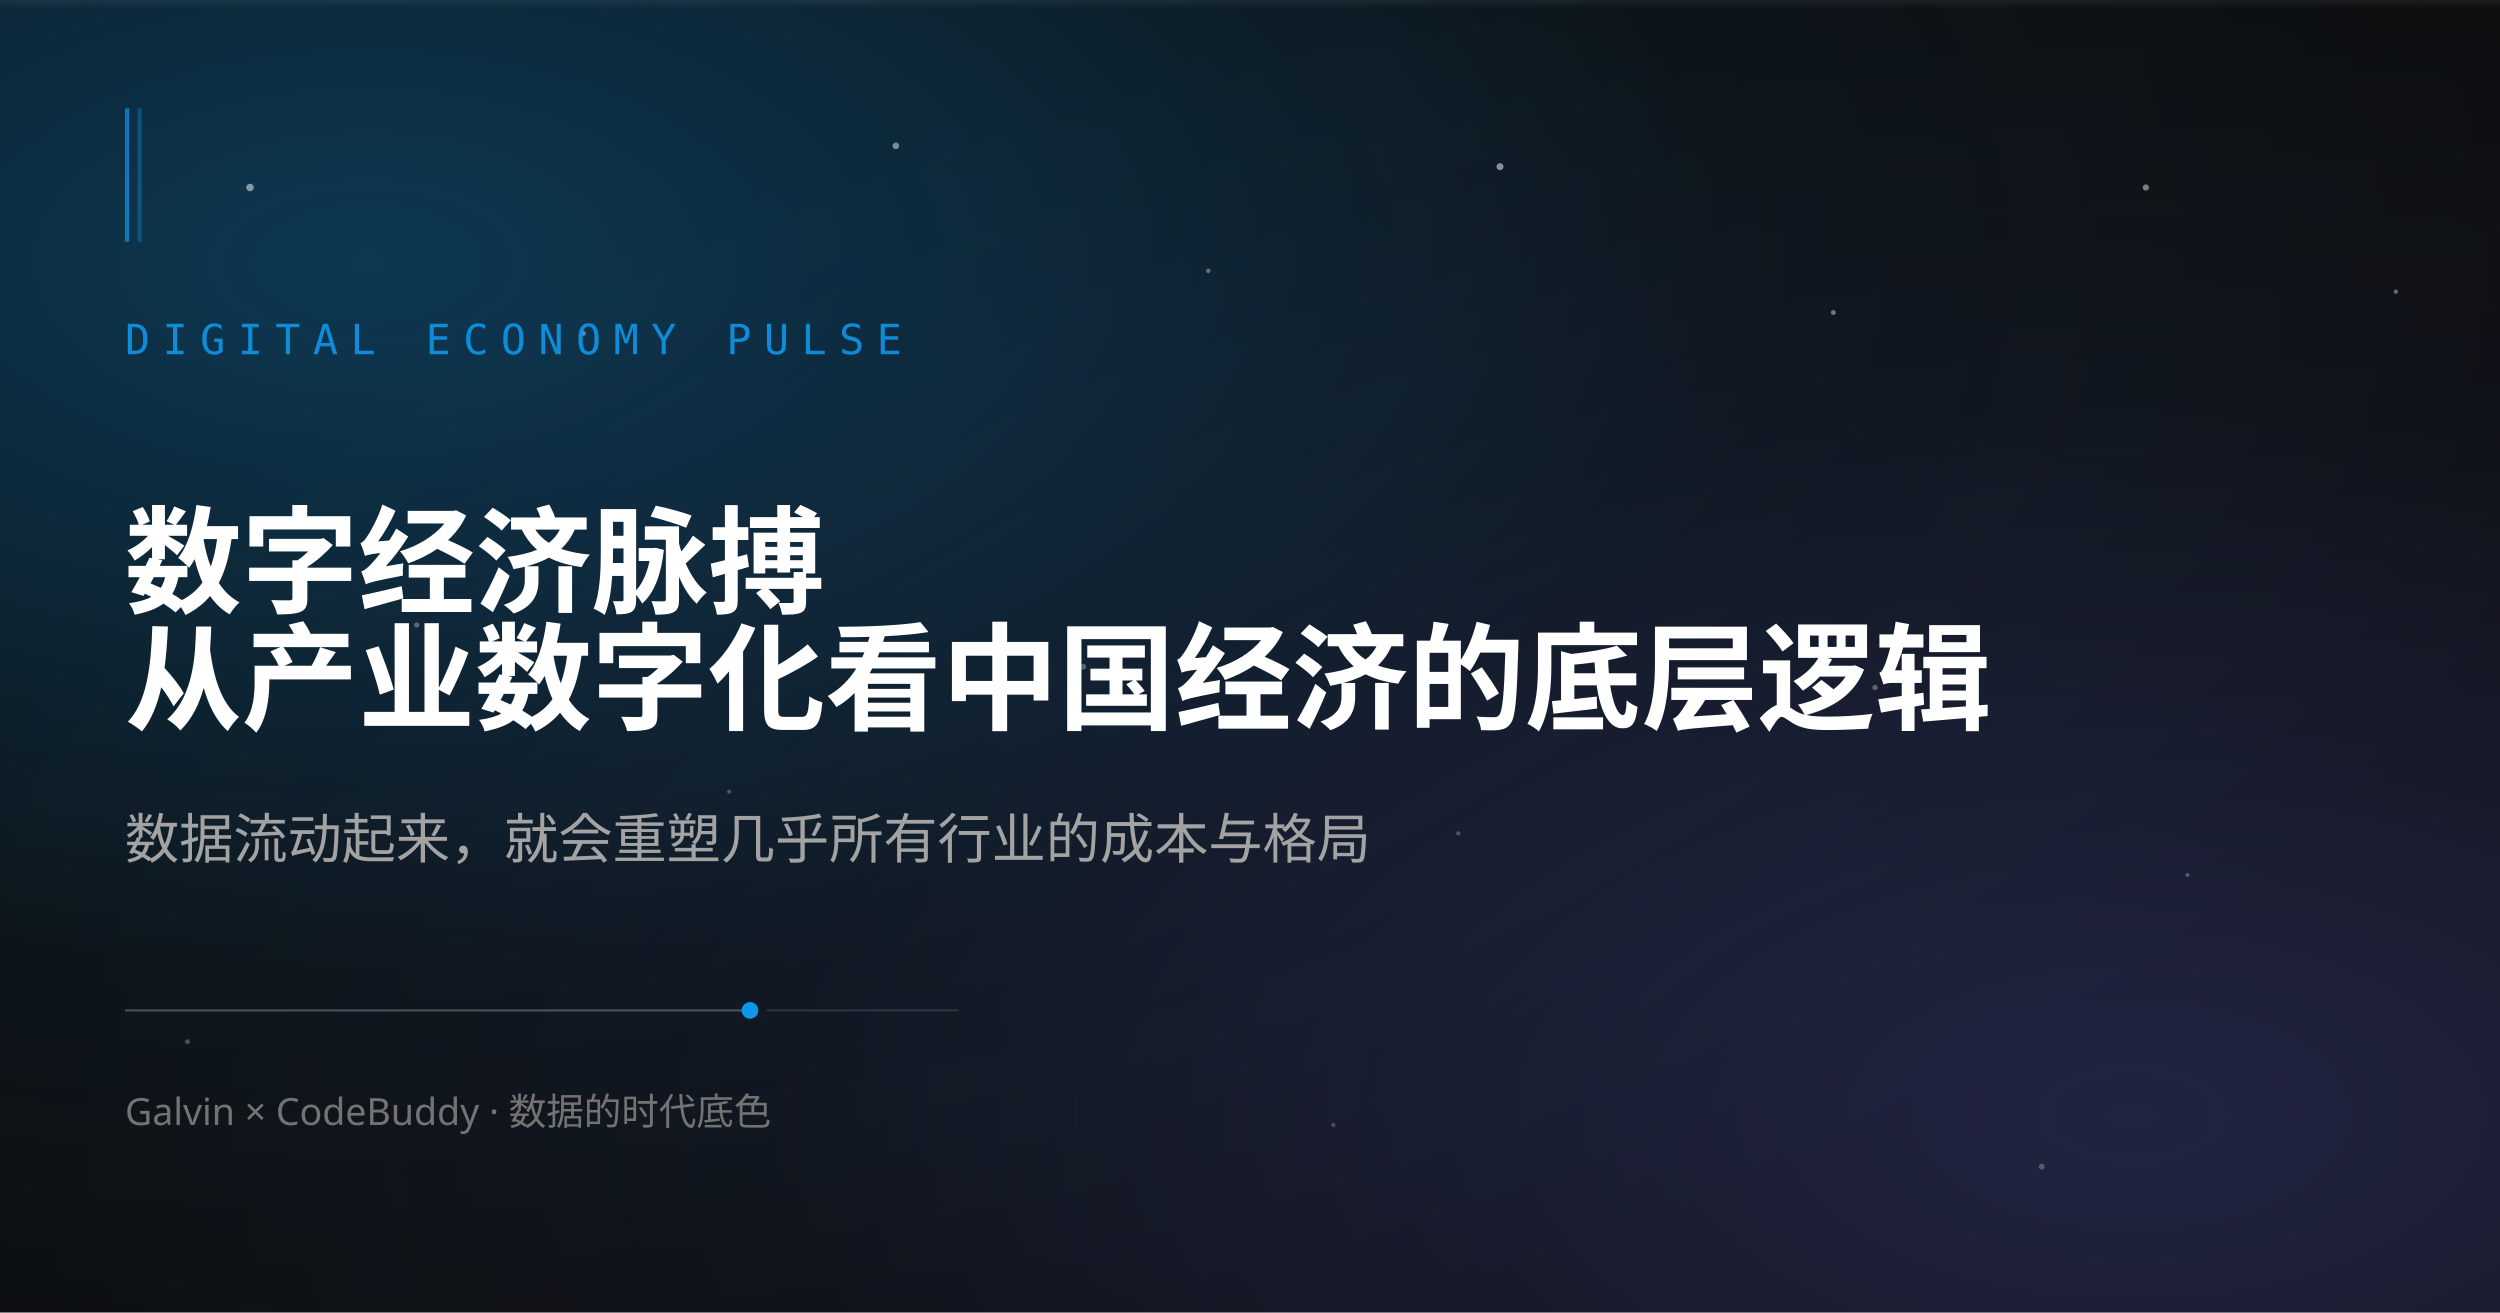
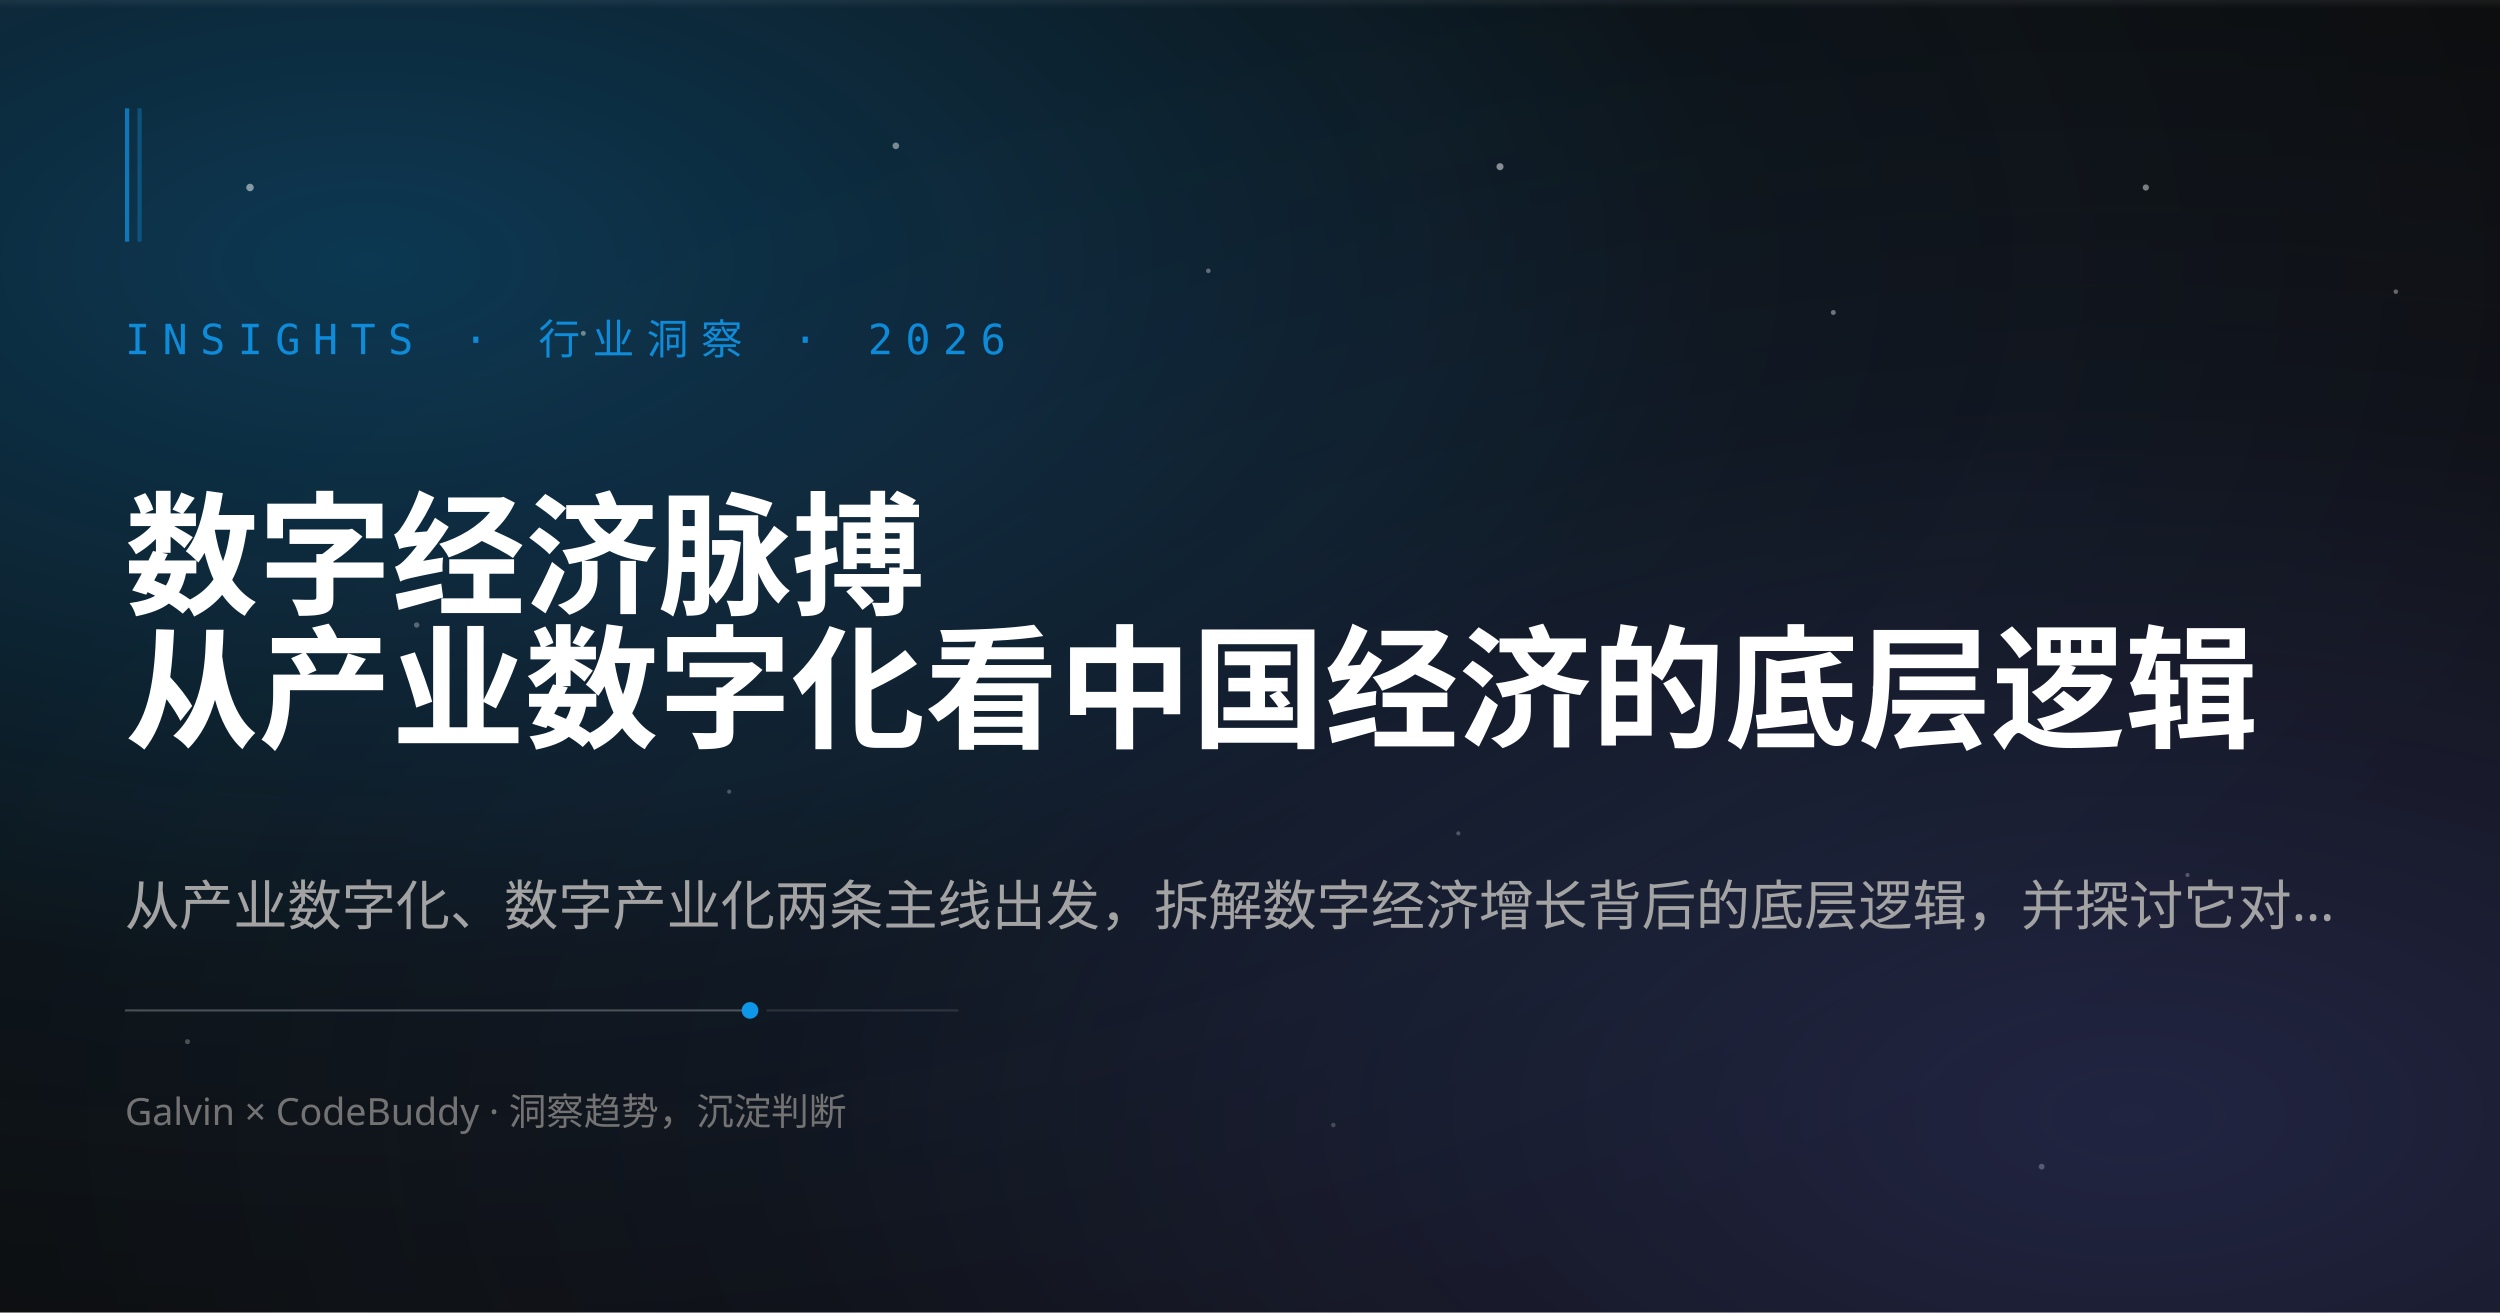
<svg xmlns="http://www.w3.org/2000/svg" width="1200" height="630" viewBox="0 0 1200 630">
  <defs>
    <radialGradient id="glow1" cx="0.15" cy="0.2" r="0.9">
      <stop offset="0%" stop-color="#0E96E9" stop-opacity="0.32" />
      <stop offset="60%" stop-color="#0E96E9" stop-opacity="0.06" />
      <stop offset="100%" stop-color="#0E96E9" stop-opacity="0" />
    </radialGradient>
    <radialGradient id="glow2" cx="0.85" cy="0.85" r="0.9">
      <stop offset="0%" stop-color="#6C7AFF" stop-opacity="0.22" />
      <stop offset="60%" stop-color="#6C7AFF" stop-opacity="0.05" />
      <stop offset="100%" stop-color="#6C7AFF" stop-opacity="0" />
    </radialGradient>
    <linearGradient id="fade" x1="0" y1="0" x2="0" y2="1">
      <stop offset="0%" stop-color="#ffffff" stop-opacity="0.06" />
      <stop offset="100%" stop-color="#ffffff" stop-opacity="0" />
    </linearGradient>
  </defs>
  <rect width="1200" height="630" fill="#0c0c0c" />
  <rect width="1200" height="630" fill="url(#glow1)" />
  <rect width="1200" height="630" fill="url(#glow2)" />
  <g fill="#ffffff">
    <circle cx="120" cy="90" r="1.8" opacity="0.5" />
    <circle cx="280" cy="160" r="1.2" opacity="0.4" />
    <circle cx="430" cy="70" r="1.6" opacity="0.45" />
    <circle cx="580" cy="130" r="1.1" opacity="0.35" />
    <circle cx="720" cy="80" r="1.7" opacity="0.5" />
    <circle cx="880" cy="150" r="1.2" opacity="0.4" />
    <circle cx="1030" cy="90" r="1.5" opacity="0.45" />
    <circle cx="1150" cy="140" r="1.1" opacity="0.35" />
    <circle cx="200" cy="300" r="1.3" opacity="0.3" />
-     <circle cx="350" cy="380" r="1.0" opacity="0.25" />
+     <circle cx="350" cy="380" r="1" opacity="0.25" />
    <circle cx="520" cy="320" r="1.4" opacity="0.3" />
-     <circle cx="700" cy="400" r="1.0" opacity="0.25" />
+     <circle cx="700" cy="400" r="1" opacity="0.25" />
    <circle cx="900" cy="330" r="1.3" opacity="0.3" />
-     <circle cx="1050" cy="420" r="1.0" opacity="0.25" />
+     <circle cx="1050" cy="420" r="1" opacity="0.25" />
    <circle cx="90" cy="500" r="1.2" opacity="0.25" />
    <circle cx="640" cy="540" r="1.1" opacity="0.2" />
    <circle cx="980" cy="560" r="1.4" opacity="0.25" />
  </g>
  <rect width="1200" height="4" fill="url(#fade)" />
  <rect x="60" y="52" width="2" height="64" fill="#0E96E9" opacity="0.7" />
  <rect x="66" y="52" width="2" height="64" fill="#0E96E9" opacity="0.35" />
-   <text x="60" y="170" font-family="monospace" font-size="20" letter-spacing="6" fill="#0E96E9" opacity="0.9">DIGITAL ECONOMY PULSE</text>
-   <text x="60" y="290" font-family="Noto Serif SC" font-size="56" font-weight="bold" fill="#ffffff">数字经济脉搏</text>
-   <text x="60" y="346" font-family="Noto Serif SC" font-size="56" font-weight="bold" fill="#ffffff">从产业数字化看中国经济的底层逻辑</text>
-   <text x="60" y="412" font-family="Noto Sans SC" font-size="26" fill="#a3a3a3">数据流动起来，就会重塑几乎所有行业的成本与格局</text>
+   <text x="60" y="170" font-family="monospace" font-size="20" letter-spacing="6" fill="#0E96E9" opacity="0.9">INSIGHTS · 行业洞察 · 2026</text>
+   <text x="60" y="290" font-family="Noto Serif SC" font-size="64" font-weight="bold" fill="#ffffff">数字经济脉搏</text>
+   <text x="60" y="354" font-family="Noto Serif SC" font-size="64" font-weight="bold" fill="#ffffff">从产业数字化看中国经济的底层逻辑</text>
+   <text x="60" y="444" font-family="Noto Sans SC" font-size="26" fill="#a3a3a3">从产业数字化、数字产业化两条主线出发，拆解数字经济增长背后的底层逻辑，并探讨它对…</text>
  <line x1="60" y1="485" x2="360" y2="485" stroke="#ffffff" stroke-opacity="0.25" stroke-width="1" />
  <circle cx="360" cy="485" r="4" fill="#0E96E9" />
  <line x1="368" y1="485" x2="460" y2="485" stroke="#ffffff" stroke-opacity="0.12" stroke-width="1" />
-   <text x="60" y="540" font-family="Noto Sans SC" font-size="18" fill="#737373">Galvin × CodeBuddy · 数据的时代底色</text>
+   <text x="60" y="540" font-family="Noto Sans SC" font-size="18" fill="#737373">Galvin × CodeBuddy · 洞察趋势，沉淀判断</text>
</svg>
